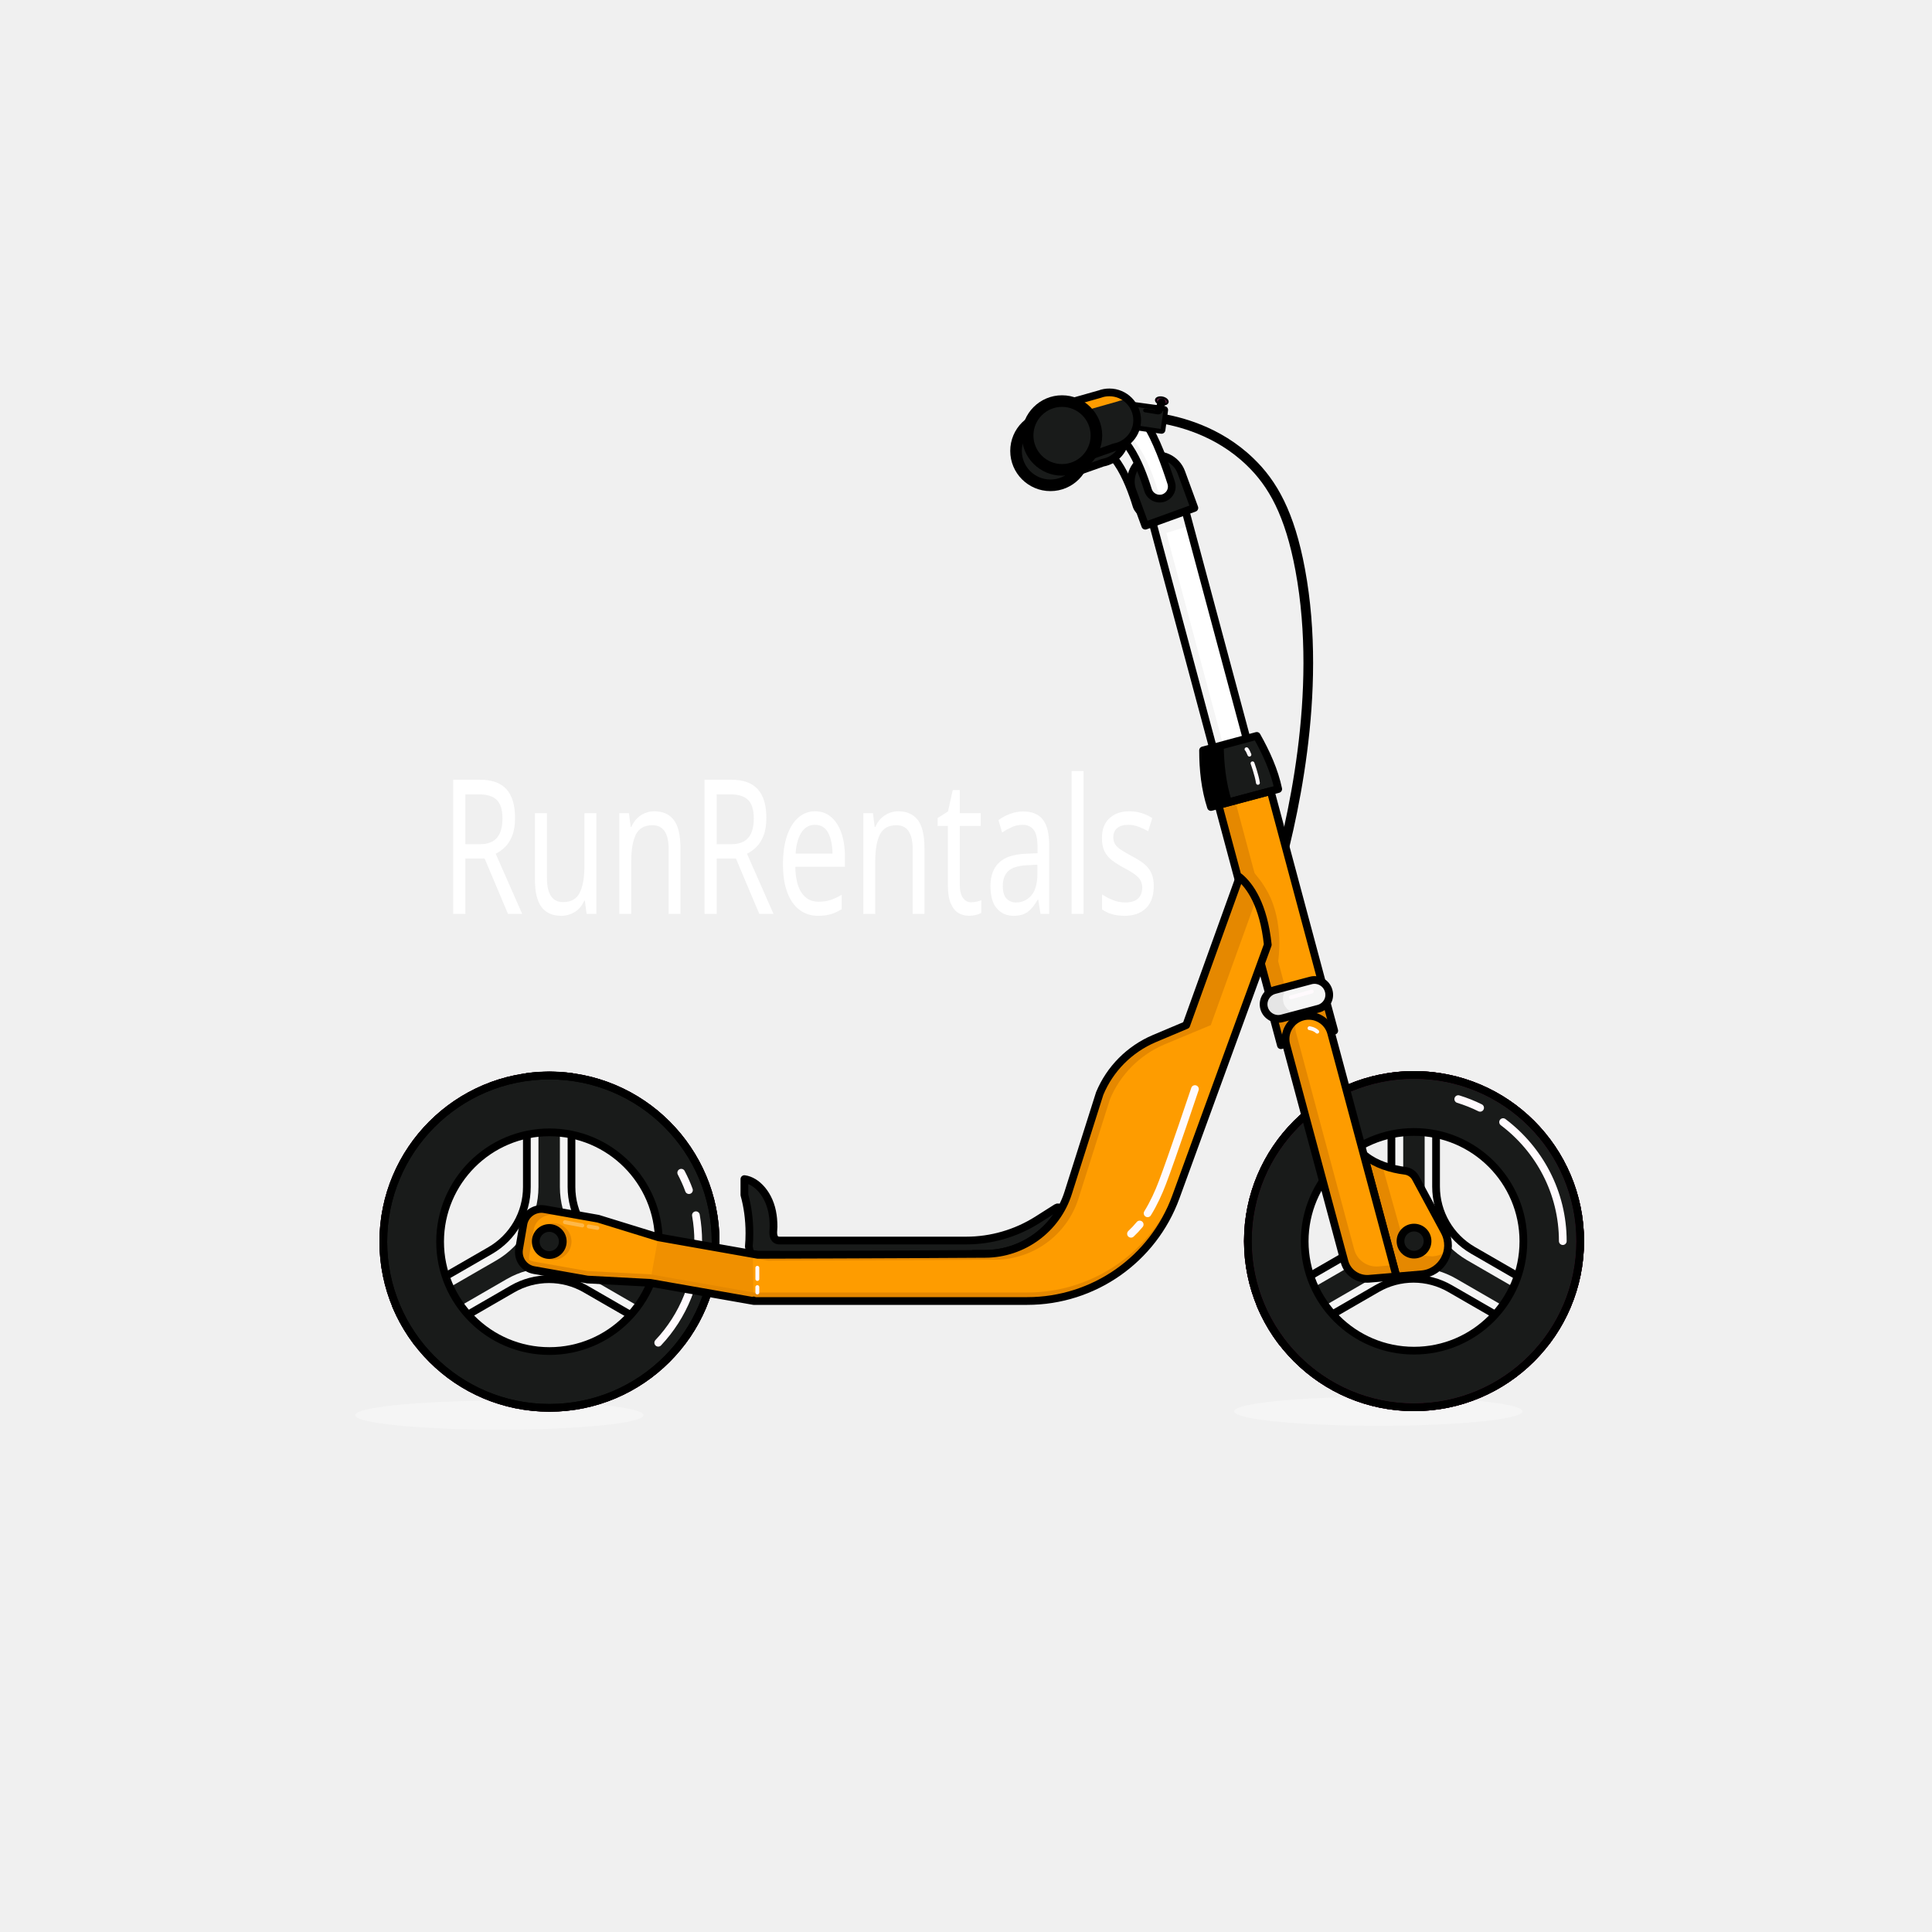
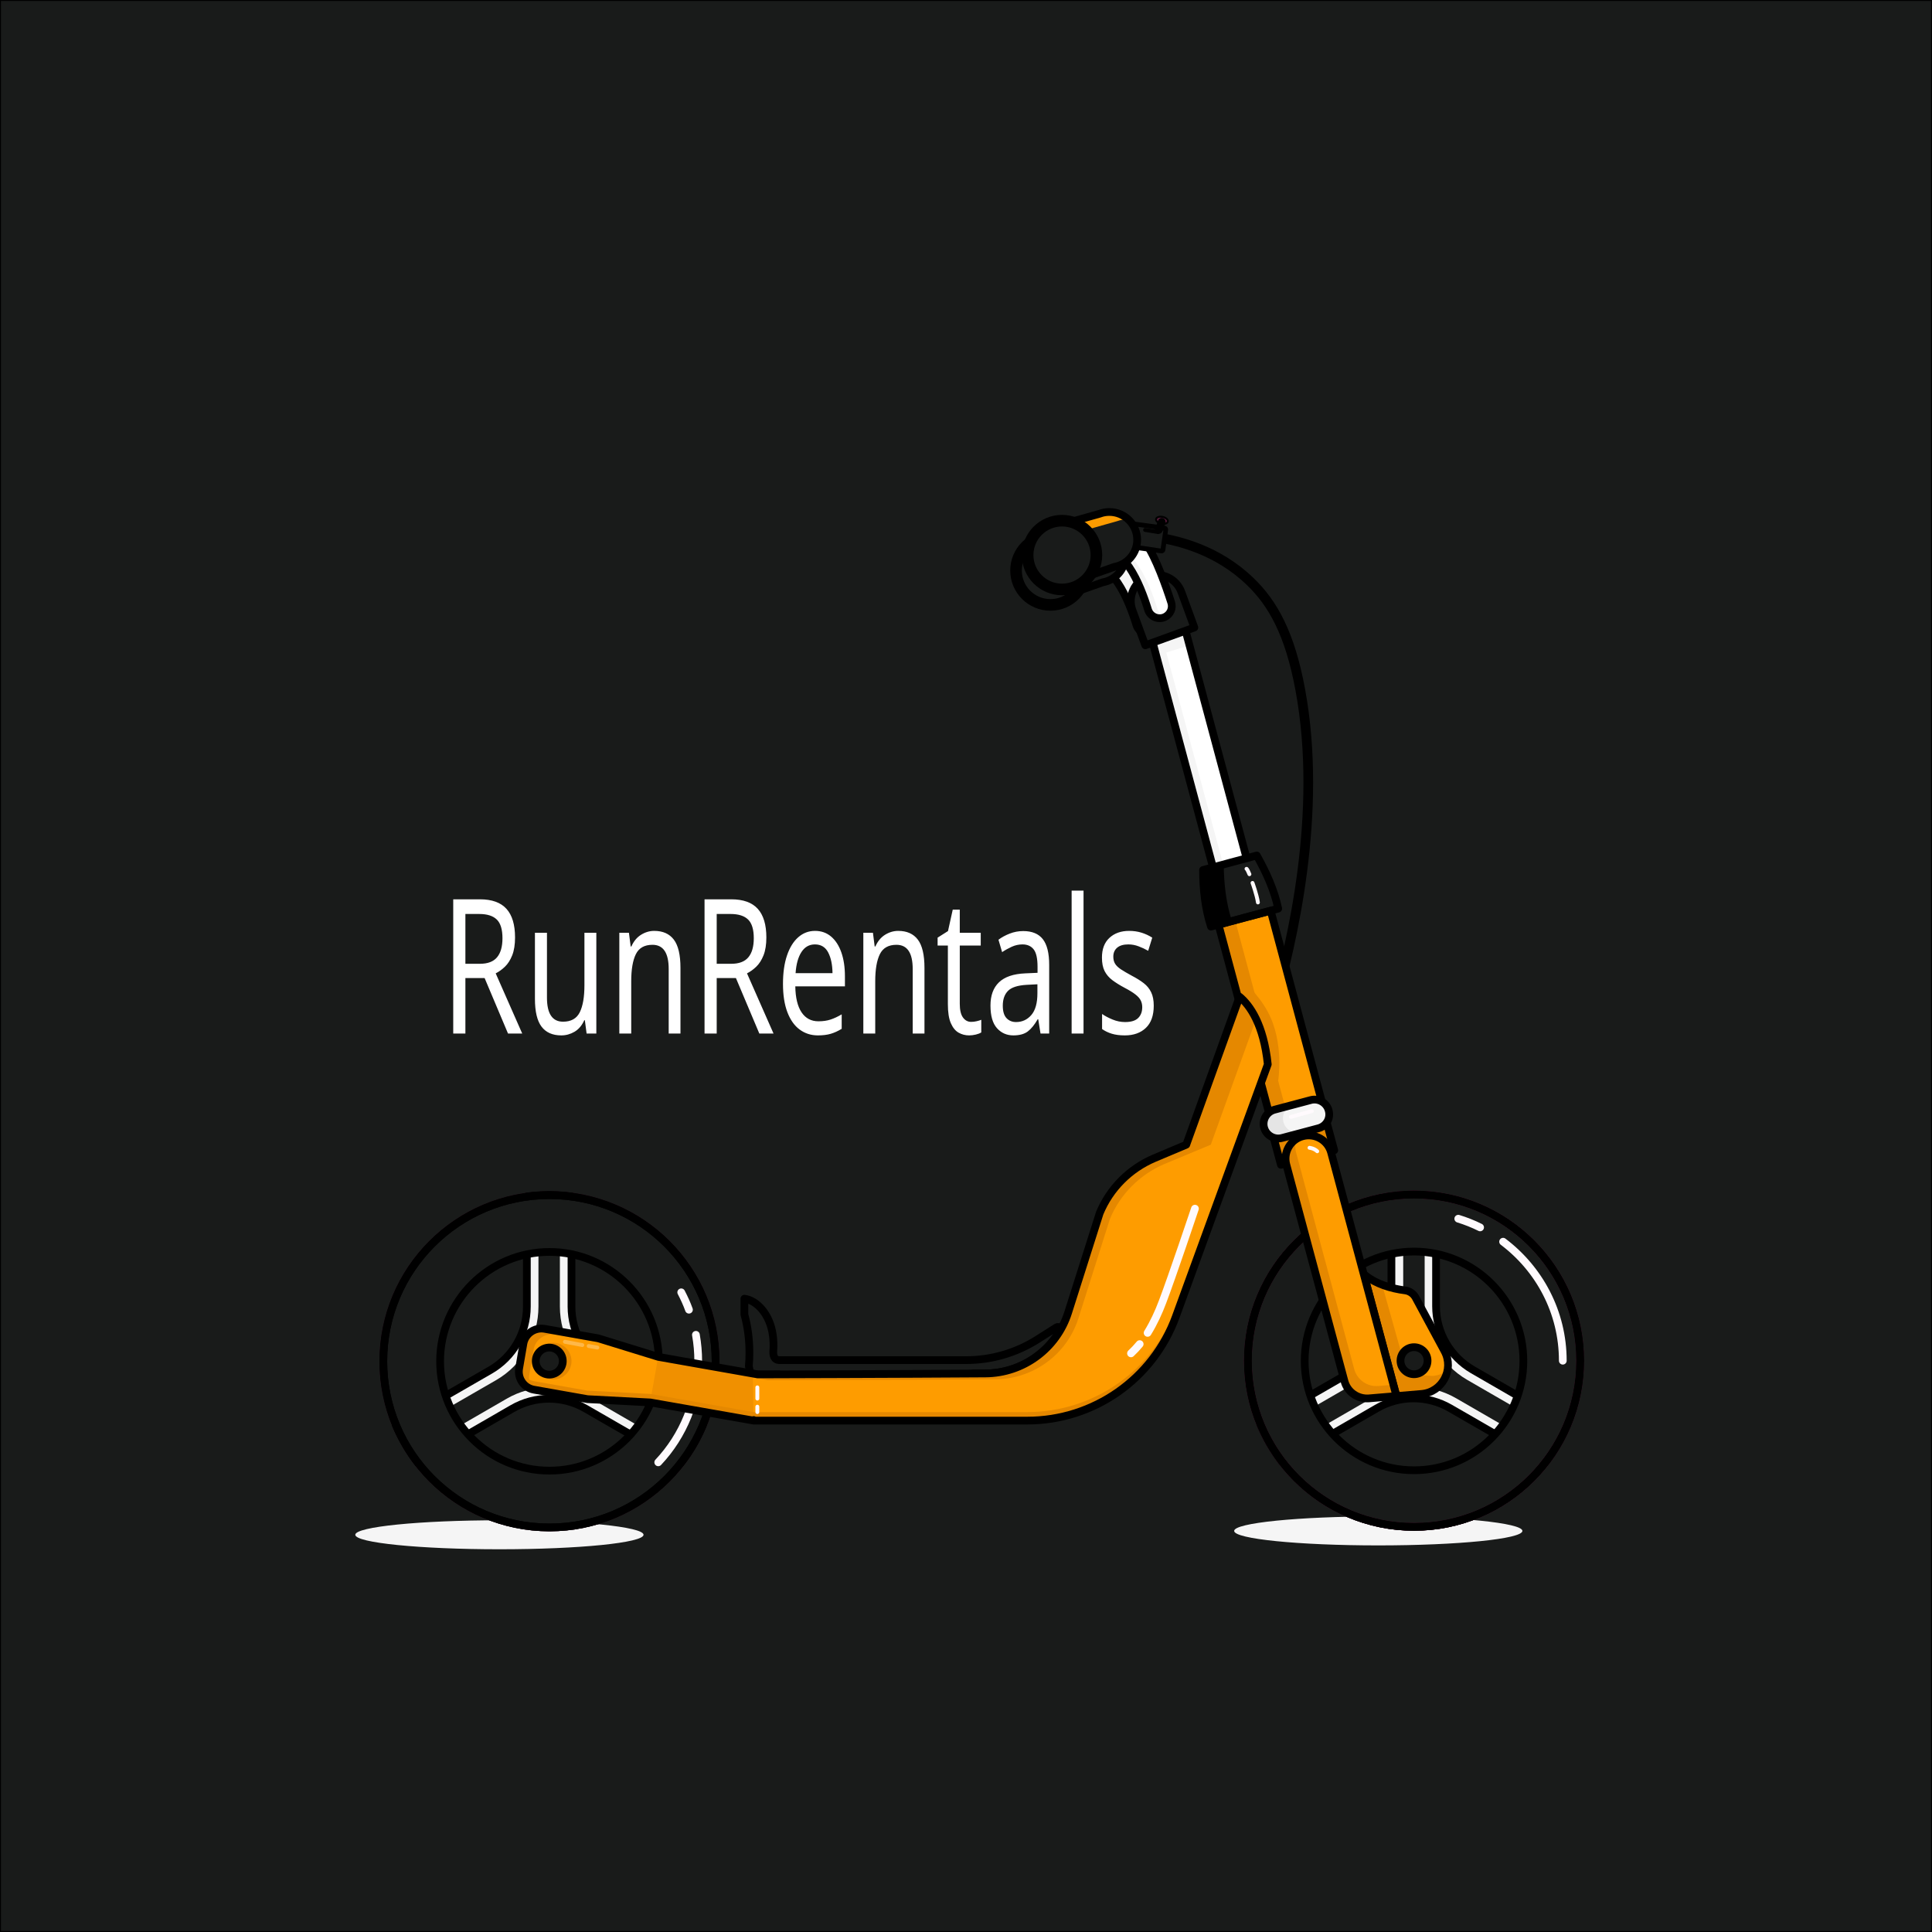
<svg xmlns="http://www.w3.org/2000/svg" version="1.1" id="Layer_1" x="0px" y="0px" viewBox="0 0 1000 1000" style="enable-background:new 0 0 1000 1000;" xml:space="preserve">
  <style type="text/css">
- 	.st0{fill:none;stroke:#000000;stroke-width:5;stroke-linecap:round;stroke-linejoin:round;stroke-miterlimit:10;}
- 	.st1{fill:#FFFFFF;}
- 	.st2{fill:#F5F5F5;}
- 	.st3{fill:none;stroke:#000000;stroke-width:4;stroke-linecap:round;stroke-linejoin:round;stroke-miterlimit:10;}
- 	.st4{fill:#191B1A;}
- 	.st5{fill:#A84582;}
- 	.st6{fill:none;stroke:#000000;stroke-width:6;stroke-linecap:round;stroke-linejoin:round;stroke-miterlimit:10;}
- 	.st7{fill:#CB3272;}
- 	.st8{fill:#E58800;stroke:#000000;stroke-width:4;stroke-linecap:round;stroke-linejoin:round;stroke-miterlimit:10;}
- 	.st9{fill:none;stroke:#5A1A3C;stroke-width:4;stroke-linecap:round;stroke-linejoin:round;stroke-miterlimit:10;}
- 	.st10{fill:none;stroke:#FFFAFD;stroke-width:4;stroke-linecap:round;stroke-linejoin:round;stroke-miterlimit:10;}
- 	.st11{fill:#FE9C00;}
- 	.st12{fill:#E58800;}
- 	.st13{fill:#601D43;}
- 	.st14{fill:#191B1A;stroke:#000000;stroke-width:4;stroke-linecap:round;stroke-linejoin:round;stroke-miterlimit:10;}
- 	.st15{fill:#BFB3C1;}
- 	.st16{fill:#E5E5E5;}
- 	.st17{opacity:0.57;fill:#E58800;enable-background:new    ;}
- 	.st18{fill:none;stroke:#FFFAFD;stroke-width:2;stroke-linecap:round;stroke-linejoin:round;stroke-miterlimit:10;}
- 	.st19{fill:#191B1A;stroke:#191B1A;stroke-miterlimit:10;}
- 	.st20{fill:#FFFFFF;stroke:#000000;stroke-miterlimit:10;}
- 	.st21{fill:#191B1A;stroke:#000000;stroke-miterlimit:10;}
- 	.st22{fill:#5A1A3C;stroke:#000000;stroke-width:1;stroke-miterlimit:10.001;}
+ 	.st0{fill:#191B1A;stroke:#000000;stroke-miterlimit:10;}
+ 	.st1{fill:none;stroke:#000000;stroke-width:5;stroke-linecap:round;stroke-linejoin:round;stroke-miterlimit:10;}
+ 	.st2{fill:#FFFFFF;}
+ 	.st3{fill:#F5F5F5;}
+ 	.st4{fill:none;stroke:#000000;stroke-width:4;stroke-linecap:round;stroke-linejoin:round;stroke-miterlimit:10;}
+ 	.st5{fill:#191B1A;}
+ 	.st6{fill:#A84582;}
+ 	.st7{fill:none;stroke:#000000;stroke-width:6;stroke-linecap:round;stroke-linejoin:round;stroke-miterlimit:10;}
+ 	.st8{fill:#CB3272;}
+ 	.st9{fill:#E58800;stroke:#000000;stroke-width:4;stroke-linecap:round;stroke-linejoin:round;stroke-miterlimit:10;}
+ 	.st10{fill:none;stroke:#5A1A3C;stroke-width:4;stroke-linecap:round;stroke-linejoin:round;stroke-miterlimit:10;}
+ 	.st11{fill:none;stroke:#FFFAFD;stroke-width:4;stroke-linecap:round;stroke-linejoin:round;stroke-miterlimit:10;}
+ 	.st12{fill:#FE9C00;}
+ 	.st13{fill:#E58800;}
+ 	.st14{fill:#601D43;}
+ 	.st15{fill:#191B1A;stroke:#000000;stroke-width:4;stroke-linecap:round;stroke-linejoin:round;stroke-miterlimit:10;}
+ 	.st16{fill:#BFB3C1;}
+ 	.st17{fill:#E5E5E5;}
+ 	.st18{opacity:0.57;fill:#E58800;enable-background:new    ;}
+ 	.st19{fill:none;stroke:#FFFAFD;stroke-width:2;stroke-linecap:round;stroke-linejoin:round;stroke-miterlimit:10;}
+ 	.st20{fill:#191B1A;stroke:#191B1A;stroke-miterlimit:10;}
+ 	.st21{fill:#FFFFFF;stroke:#000000;stroke-miterlimit:10;}
+ 	.st22{fill:#5A1A3C;stroke:#000000;stroke-width:1;stroke-miterlimit:10.002;}
	.st23{fill:#B8FF52;stroke:#000000;stroke-width:2;stroke-linecap:round;stroke-linejoin:round;stroke-miterlimit:10;}
	
		.st24{opacity:0.29;fill:#F5F5F5;stroke:#FFFAFD;stroke-width:2;stroke-linecap:round;stroke-linejoin:round;stroke-miterlimit:10;enable-background:new    ;}
	.st25{font-family:'JosefinSans-BoldItalic';}
	.st26{font-size:97.304px;}
</style>
-   <path class="st0" d="M599.3,216.3c10.8,1.7,30.9,6.5,47.7,22.7c11.7,11.2,20.6,26.8,26,56c11.9,64.2-4.6,132.3-13.5,163.5" />
-   <path class="st1" d="M592.7,256l17.4-4.7l35.8,133.5l-17.4,4.7L592.7,256z" />
-   <path class="st2" d="M601.8,276.4l13.8-4.2l-2-7.6l-16.1,3.7L601.8,276.4z" />
-   <path class="st2" d="M633.7,387.8L598,254.6l-5.3,1.4l35.8,133.5l17.4-4.7l-0.1-0.3L633.7,387.8z" />
-   <path class="st3" d="M592.7,256l17.4-4.7l35.8,133.5l-17.4,4.7L592.7,256z" />
-   <path class="st2" d="M560.3,221.1c-0.6,2.9,1,5.9,3.8,7c4.1,1.7,9.9,5.1,14.4,11.6c4.5,6.6,7.8,15.7,9.7,21.9  c1.1,3.7,5.3,5.5,8.7,3.9c2.9-1.4,4.3-4.6,3.3-7.6c-2.6-8.1-8-23.5-13.2-30.7c-4.2-5.8-12.2-9.7-18-12c-3.7-1.4-7.8,0.8-8.5,4.7  L560.3,221.1L560.3,221.1z" />
-   <path class="st3" d="M560.3,221.1c-0.6,2.9,1,5.9,3.8,7c4.1,1.7,9.9,5.1,14.4,11.6c4.5,6.6,7.8,15.7,9.7,21.9  c1.1,3.7,5.3,5.5,8.7,3.9l0,0c2.9-1.4,4.3-4.6,3.3-7.6c-2.6-8.1-8-23.5-13.2-30.7c-4.2-5.8-12.2-9.7-18-12c-3.7-1.4-7.8,0.8-8.5,4.7  L560.3,221.1L560.3,221.1z" />
-   <path class="st4" d="M582.6,225.5c0-7.9-6.4-14.4-14.4-14.4c-1.8,0-3.4,0.3-5,0.9l-19.1,5.4l8,28.7l18.7-6.6  C577.5,238.3,582.6,232.5,582.6,225.5L582.6,225.5z" />
-   <path class="st5" d="M553.3,221.2l19.1-5.4c1.6-0.6,3.3-0.9,5-0.9c0.2,0,0.3,0,0.5,0c-2.6-2.3-5.9-3.7-9.6-3.7c-1.8,0-3.4,0.3-5,0.9  l-19.1,5.4l8,28.7l7.4-2.6L553.3,221.2L553.3,221.2z" />
-   <path class="st3" d="M582.6,225.5c0-7.9-6.4-14.4-14.4-14.4c-1.8,0-3.4,0.3-5,0.9l-19.1,5.4l8,28.7l18.7-6.6  C577.5,238.3,582.6,232.5,582.6,225.5L582.6,225.5z" />
-   <circle class="st4" cx="543.7" cy="233.4" r="17.8" />
-   <circle class="st6" cx="543.7" cy="233.4" r="17.8" />
-   <ellipse class="st2" cx="258.5" cy="732.5" rx="74.6" ry="7.5" />
-   <ellipse class="st2" cx="713.4" cy="730.5" rx="74.6" ry="7.5" />
-   <path class="st7" d="M657.3,519.8l27.6-7.4l5.7,21.1L663,541L657.3,519.8z" />
-   <path class="st8" d="M657.3,519.8l27.6-7.4l5.7,21.1L663,541L657.3,519.8z" />
-   <path class="st2" d="M799.7,695.3c4.8-6.1,8.7-12.8,11.6-19.9l-49-28.3c-11.7-6.8-19-19.3-19-32.9v-57c-3.8-0.5-7.6-0.8-11.4-0.8  c-4,0-7.8,0.3-11.7,0.8v57c0,13.6-7.2,26.1-19,32.9l-48.9,28.2c3,7.1,6.9,13.8,11.6,19.9l48.8-28.2c11.7-6.8,26.2-6.8,37.9,0  L799.7,695.3L799.7,695.3z" />
-   <path class="st4" d="M753.8,661.9c-6.7-3.9-14.3-5.9-22-5.9s-15.3,2-22,5.9l-44.1,25.5c-2.1-3.1-3.9-6.3-5.6-9.6l44.2-25.5  c13.6-7.8,22-22.4,22-38.1v-51.6c1.9-0.1,3.8-0.2,5.7-0.2c1.8,0,3.6,0.1,5.4,0.2v51.6c0,15.7,8.4,30.2,22,38.1l44.3,25.6  c-1.6,3.3-3.5,6.5-5.6,9.6L753.8,661.9L753.8,661.9z" />
-   <path class="st3" d="M799.7,695.3c4.8-6.1,8.7-12.8,11.6-19.9l-49-28.3c-11.7-6.8-19-19.3-19-32.9v-57c-3.8-0.5-7.6-0.8-11.4-0.8  c-4,0-7.8,0.3-11.7,0.8v57c0,13.6-7.2,26.1-19,32.9l-48.9,28.2c3,7.1,6.9,13.8,11.6,19.9l48.8-28.2c11.7-6.8,26.2-6.8,37.9,0  L799.7,695.3L799.7,695.3z" />
-   <path class="st4" d="M731.9,556.4c-47.5,0-86,38.5-86,86s38.5,86,86,86s86-38.5,86-86S779.4,556.4,731.9,556.4z M731.9,699.1  c-31.3,0-56.6-25.4-56.6-56.6s25.4-56.6,56.6-56.6s56.6,25.4,56.6,56.6S763.2,699.1,731.9,699.1z" />
-   <circle class="st9" cx="731.9" cy="642.4" r="86" />
-   <circle class="st9" cx="731.9" cy="642.4" r="86" />
-   <path class="st3" d="M731.9,556.4c-47.5,0-86,38.5-86,86s38.5,86,86,86s86-38.5,86-86S779.4,556.4,731.9,556.4z M731.9,699.1  c-31.3,0-56.6-25.4-56.6-56.6s25.4-56.6,56.6-56.6s56.6,25.4,56.6,56.6S763.2,699.1,731.9,699.1z" />
-   <circle class="st3" cx="731.9" cy="642.4" r="86" />
-   <path class="st10" d="M778,580.8c18.7,14.1,30.9,36.4,30.9,61.6 M754.8,568.9c3.9,1.2,7.7,2.7,11.3,4.5" />
-   <circle class="st9" cx="731.9" cy="642.4" r="11" />
-   <path class="st11" d="M747.7,637.5l-15-27.8c-1.1-2-3.1-3.4-5.4-3.7c-7.3-0.9-15.2-3.4-20.5-7.7l-0.7,0.2l16.7,62.2l13-1.1  C746.5,658.7,752.8,647,747.7,637.5L747.7,637.5z" />
-   <path class="st12" d="M741.4,650.3l-13-0.9l-13-46.3c-3.2-1.2-6.2-2.8-8.6-4.8l-0.7,0.2l16.7,62.2l13-1.1c7.2-0.6,12.3-6,13.5-12.3  C747.1,649,744.4,650.1,741.4,650.3L741.4,650.3z" />
-   <path class="st3" d="M747.7,637.5l-15-27.8c-1.1-2-3.1-3.4-5.4-3.7c-7.3-0.9-15.2-3.4-20.5-7.7l-0.7,0.2l16.7,62.2l13-1.1  C746.5,658.7,752.8,647,747.7,637.5L747.7,637.5z" />
-   <circle class="st13" cx="731.9" cy="642.4" r="7" />
-   <circle class="st14" cx="731.9" cy="642.4" r="7" />
-   <circle class="st9" cx="284.4" cy="642.7" r="86" />
-   <path class="st2" d="M352.2,695.5c4.8-6.1,8.7-12.8,11.6-19.9l-49-28.3c-11.7-6.8-19-19.3-19-32.9v-57c-3.8-0.5-7.6-0.8-11.4-0.8  c-4,0-7.8,0.3-11.7,0.8v57c0,13.6-7.2,26.1-19,32.9l-48.9,28.2c3,7.1,6.9,13.8,11.6,19.9l48.8-28.2c11.7-6.8,26.2-6.8,37.9,0  L352.2,695.5L352.2,695.5z" />
-   <path class="st4" d="M306.2,662.1c-6.7-3.9-14.3-5.9-22-5.9s-15.3,2-22,5.9l-44.1,25.5c-2.1-3.1-3.9-6.3-5.6-9.6l44.2-25.5  c13.6-7.8,22-22.4,22-38.1v-51.6c1.9-0.1,3.8-0.2,5.7-0.2c1.8,0,3.6,0.1,5.4,0.2v51.6c0,15.7,8.4,30.2,22,38.1l44.3,25.6  c-1.6,3.3-3.5,6.5-5.6,9.6L306.2,662.1L306.2,662.1z" />
-   <path class="st3" d="M352.2,695.5c4.8-6.1,8.7-12.8,11.6-19.9l-49-28.3c-11.7-6.8-19-19.3-19-32.9v-57c-3.8-0.5-7.6-0.8-11.4-0.8  c-4,0-7.8,0.3-11.7,0.8v57c0,13.6-7.2,26.1-19,32.9l-48.9,28.2c3,7.1,6.9,13.8,11.6,19.9l48.8-28.2c11.7-6.8,26.2-6.8,37.9,0  L352.2,695.5L352.2,695.5z" />
-   <path class="st4" d="M284.4,556.7c-47.5,0-86,38.5-86,86s38.5,86,86,86s86-38.5,86-86S331.9,556.7,284.4,556.7z M284.4,699.3  c-31.3,0-56.6-25.4-56.6-56.6s25.4-56.6,56.6-56.6s56.6,25.4,56.6,56.6S315.6,699.3,284.4,699.3z" />
-   <path class="st3" d="M284.4,556.7c-47.5,0-86,38.5-86,86s38.5,86,86,86s86-38.5,86-86S331.9,556.7,284.4,556.7z M284.4,699.3  c-31.3,0-56.6-25.4-56.6-56.6s25.4-56.6,56.6-56.6s56.6,25.4,56.6,56.6S315.6,699.3,284.4,699.3z" />
-   <circle class="st3" cx="284.4" cy="642.7" r="86" />
-   <path class="st10" d="M360.2,629c0.8,4.5,1.2,9.1,1.2,13.6c0,20.2-7.8,38.7-20.7,52.4 M352.6,607c1.5,2.9,2.9,5.9,4,9" />
-   <circle class="st15" cx="284.3" cy="642.6" r="7" />
-   <path class="st9" d="M614,530.5L581,619" />
-   <path class="st13" d="M546.9,625.1l-10.1,6.4c-11,6.9-23.7,10.6-36.7,10.6h-96.6c-2.9,0-3.5-2.5-3.2-5.5c0.2-1.6,0-5.8-0.3-7.5  c-1.5-10.9-8.4-18-14.7-18.8v8.2c1.6,5.7,2.6,12.5,2.6,19.8c0,2.4-0.1,4.7-0.3,6.9l0.7,3.6l0,0l3.9,0.7h11v10h100.5V649h6.3  c17.1-0.1,32.5-9.8,40.1-24.7C549,624.2,547.9,624.5,546.9,625.1L546.9,625.1z" />
-   <path class="st14" d="M546.9,625.1l-10.1,6.4c-11,6.9-23.7,10.6-36.7,10.6h-96.6c-2.9,0-3.5-2.5-3.2-5.5c0.2-1.6,0-5.8-0.3-7.5  c-1.5-10.9-8.4-18-14.7-18.8v8.2c1.6,5.7,2.6,12.5,2.6,19.8c0,2.4-0.1,4.7-0.3,6.9l0.7,3.6l0,0l3.9,0.7h11v10h100.5V649h6.3  c16.1-0.1,30.7-8.7,38.7-22.2C549.3,625.7,548,624.4,546.9,625.1L546.9,625.1L546.9,625.1z" />
-   <path class="st11" d="M630.7,416.7l27-7.2l29,108.2l-27,7.2L630.7,416.7z" />
-   <path class="st12" d="M667.7,520.4l-28.4-106l-8.6,2.3l29,108.2l27-7.2l-0.6-2.2L667.7,520.4z" />
-   <path class="st12" d="M643.5,446.2c0,0,7.4,5.8,12.7,15.6c8.6,15.9,5.4,35.5,5.4,35.5l-2.8,2.6L643.5,446.2z" />
-   <path class="st13" d="M661.6,408.4l-34.8,9.3c-3-9.3-4.1-19.2-4.1-29.3l27.8-7.5C655.5,389.8,659.6,398.9,661.6,408.4z" />
-   <path class="st4" d="M661.6,408.4l-34.8,9.3c-3-9.3-4.1-19.2-4.1-29.3l27.8-7.5C655.5,389.8,659.6,398.9,661.6,408.4z" />
-   <path d="M637.5,414.4c-2.9-9.1-4-18.9-4.1-28.8l-10.6,2.9c0.1,10,1.2,20,4.1,29.3l34.8-9.3c0-0.2-0.1-0.3-0.1-0.5L637.5,414.4  L637.5,414.4z" />
-   <path class="st3" d="M630.7,416.7l27-7.2l29,108.2l-27,7.2L630.7,416.7z" />
-   <path class="st2" d="M682.4,522.1l-18.8,5c-4,1.1-8.2-1.3-9.3-5.3l0,0c-1.1-4,1.3-8.2,5.3-9.3l0,0l18.8-5c4.1-1,8.2,1.4,9.2,5.5  C688.7,517,686.4,521,682.4,522.1z" />
-   <path class="st16" d="M673.6,524.2c-4,1.1-8.2-1.3-9.3-5.3l0,0c-0.9-3.3,0.6-6.7,3.4-8.4l-8,2.1c-4,1.1-6.4,5.3-5.2,9.3  c1.1,3.9,5.2,6.3,9.1,5.3l18.8-5c0.7-0.2,1.4-0.5,2-0.9L673.6,524.2L673.6,524.2z" />
-   <path class="st3" d="M682.4,522.1l-18.8,5c-4,1.1-8.2-1.3-9.3-5.3l0,0l0,0c-1.1-4,1.3-8.2,5.3-9.3l0,0l18.8-5c4-1.1,8.2,1.3,9.3,5.3  l0,0l0,0C688.9,516.9,686.5,521,682.4,522.1z M661.6,408.4l-34.8,9.3c-3-9.3-4.1-19.2-4.1-29.3l27.8-7.5  C655.5,389.8,659.6,398.9,661.6,408.4z" />
-   <path class="st11" d="M656.2,489l-47.6,130.6c-11.8,32.3-42.5,53.8-76.9,53.8H390.1v-0.3v0.3l-53.5-9.4l-32.5-1.7l-27.7-4.9  c-5.2-0.9-8.6-5.8-7.7-11l2.2-12.8c0.9-5.2,5.9-8.6,11-7.7l27.7,4.9l31.1,9.6l51.5,9.1c0,0,73.4-0.2,117.8-0.5  c19.6-0.1,37-12.9,42.9-31.6l16.3-51.4c5.3-12.8,15.5-23,28.2-28.4l16.6-7l27.6-76.6C646.9,458.4,654,468.2,656.2,489L656.2,489z" />
-   <path class="st11" d="M309.5,630.8l-27.7-4.9c-5.2-0.9-10.1,2.5-11,7.7l-2.2,12.8c-0.9,5.2,2.5,10.1,7.7,11l27.7,4.9l32.5,1.7  l53.5,9.4l-0.4-22.4l-5.4-3l-43.6-7.7L309.5,630.8L309.5,630.8z" />
-   <path class="st12" d="M608.6,615.2c-11.8,32.3-42.5,53.8-76.9,53.8H390.1v-0.3v0.3l-53.5-9.4l-32.5-1.7l-27.7-4.9  c-3.8-0.7-6.8-3.5-7.6-7.2l-0.1,0.6c-0.9,5.2,2.5,10.1,7.7,11l27.7,4.9l32.5,1.7l53.5,9.4v-0.3v0.3h141.6  c34.4,0,65.1-21.5,76.9-53.8L656.2,489c-0.1-1.1-0.3-2.2-0.4-3.3L608.6,615.2z" />
-   <path class="st12" d="M274,649.4l2.2-12.8c0.9-5.2,5.9-8.6,11-7.7l27.7,4.9l31.1,9.6l51.5,9.1c0,0,73.4-0.2,117.8-0.5  c19.6-0.1,37-12.9,42.9-31.6l16.3-51.4c5.3-12.8,15.5-23,28.2-28.4l24-10l23.9-66.3c-1.7-2.3-7.5-9.9-9.1-11.2L614,529.5l-16.6,7  c-12.7,5.4-22.9,15.6-28.2,28.4l-16.3,51.4c-5.9,18.7-23.3,31.5-42.9,31.6c-44.4,0.3-117.8,0.5-117.8,0.5l-51.5-9.1l-31.1-9.6  l-27.7-4.9c-5.2-0.9-10.1,2.5-11,7.7l-2.2,12.8c-0.8,4.8,2.1,9.5,6.8,10.8C274,654.2,273.5,651.8,274,649.4z" />
-   <path class="st17" d="M389.7,651l-5.4-3l-43.6-7.7l-4.2,23.6l53.5,9.4L389.7,651z" />
-   <path class="st3" d="M656.2,489l-47.6,130.6c-11.8,32.3-42.5,53.8-76.9,53.8H390.1v-0.3v0.3l-53.5-9.4l-32.5-1.7l-27.7-4.9  c-5.2-0.9-8.6-5.8-7.7-11l2.2-12.8c0.9-5.2,5.9-8.6,11-7.7l27.7,4.9l31.1,9.6l51.5,9.1c0,0,73.4-0.2,117.8-0.5  c19.6-0.1,37-12.9,42.9-31.6l16.3-51.4c5.3-12.8,15.5-23,28.2-28.4l16.6-7l27.6-76.6C646.9,458.4,654,468.2,656.2,489L656.2,489z" />
-   <path class="st11" d="M722.8,660.7l-33.8-126c-1.7-6.4-8.3-10.2-14.7-8.5s-10.2,8.3-8.5,14.7L695.9,653c1.5,5.6,6.8,9.3,12.6,8.9  L722.8,660.7z" />
-   <path class="st12" d="M713.5,655.5c-5.8,0.5-11.1-3.2-12.6-8.9l-30.1-112.2c-0.6-2.3-0.5-4.6,0.2-6.8c-4.4,2.7-6.6,8.1-5.2,13.3  L695.9,653c1.5,5.6,6.8,9.3,12.6,8.9l14.3-1.2l-1.6-5.9L713.5,655.5z" />
-   <path class="st3" d="M722.8,660.7l-33.8-126c-1.7-6.4-8.3-10.2-14.7-8.5l0,0c-6.4,1.7-10.2,8.3-8.5,14.7L695.9,653  c1.5,5.6,6.8,9.3,12.6,8.9L722.8,660.7z" />
-   <circle class="st12" cx="286.3" cy="642.6" r="9.5" />
-   <circle class="st13" cx="284.3" cy="642.6" r="7" />
-   <circle class="st14" cx="284.3" cy="642.6" r="7" />
-   <path class="st10" d="M589.9,633.8c-1.4,1.7-2.9,3.3-4.5,4.8 M618.5,563.7c0,0-11.8,35.2-16.8,48.3c-2,5.3-4.5,10.8-7.7,16" />
-   <path class="st18" d="M645.2,387.8c0,0,0.3-0.1,1.5,2.8 M648.3,395.1c0,0,2.2,6,2.8,10.1 M668.2,516.2l10.8-3 M677.8,532.2  c0,0,2.3,0.2,4,1.8 M392,656.2v5.8 M392,666.2v2.8" />
-   <path class="st4" d="M618.2,262.9l-25.4,9.2l-6.7-18.3c-2.5-7,1.1-14.8,8.1-17.3c7-2.6,14.8,1.1,17.3,8.1L618.2,262.9z" />
-   <circle class="st19" cx="601.2" cy="254.6" r="10.1" />
-   <path class="st3" d="M618.2,262.9l-25.4,9.2l-6.7-18.3c-2.5-7,1.1-14.8,8.1-17.3l0,0c7-2.6,14.8,1.1,17.3,8.1L618.2,262.9z" />
-   <path class="st20" d="M566.3,213.1c-0.6,2.9,1,5.9,3.8,7c4.1,1.7,9.9,5.1,14.4,11.6c4.5,6.6,7.8,15.7,9.7,21.9  c1.1,3.7,5.3,5.5,8.7,3.9c2.9-1.4,4.3-4.6,3.3-7.6c-2.6-8.1-8-23.5-13.2-30.7c-4.2-5.8-12.2-9.7-18-12c-3.7-1.4-7.8,0.8-8.5,4.7  L566.3,213.1L566.3,213.1z" />
-   <path class="st2" d="M599,253c-1.9-6.2-5.2-15.3-9.7-21.9c-4.5-6.5-10.3-9.9-14.4-11.6c-2.8-1.1-4.3-4.1-3.8-7l0.2-1.2  c0.3-1.8,1.4-3.3,3-4.3c-3.5-0.9-7.1,1.3-7.8,4.9l-0.2,1.2c-0.6,2.9,1,5.9,3.8,7c4.1,1.7,9.9,5.1,14.4,11.6  c4.5,6.6,7.8,15.7,9.7,21.9c1.1,3.7,5.3,5.5,8.7,3.9c0.2-0.1,0.3-0.2,0.5-0.3C601.3,256.7,599.6,255.1,599,253L599,253z" />
-   <path class="st3" d="M566.3,213.1c-0.6,2.9,1,5.9,3.8,7c4.1,1.7,9.9,5.1,14.4,11.6c4.5,6.6,7.8,15.7,9.7,21.9  c1.1,3.7,5.3,5.5,8.7,3.9l0,0c2.9-1.4,4.3-4.6,3.3-7.6c-2.6-8.1-8-23.5-13.2-30.7c-4.2-5.8-12.2-9.7-18-12c-3.7-1.4-7.8,0.8-8.5,4.7  L566.3,213.1L566.3,213.1z" />
-   <path class="st3" d="M602.6,212.2l-1.4,10.3l-15.5-2.1l1.4-10.3L602.6,212.2z" />
-   <path class="st21" d="M602.7,212.3l-1.5,10.3l-15.5-2.3l1.5-10.3L602.7,212.3z" />
-   <path class="st4" d="M588.6,217.5c0-7.9-6.4-14.4-14.4-14.4c-1.8,0-3.4,0.3-5,0.9l-19.1,5.4l8,28.7l18.7-6.6  C583.5,230.3,588.6,224.5,588.6,217.5L588.6,217.5z" />
-   <path class="st11" d="M559.3,213.2l19.1-5.4c1.6-0.6,3.3-0.9,5-0.9c0.2,0,0.3,0,0.5,0c-2.6-2.3-5.9-3.7-9.6-3.7  c-1.8,0-3.4,0.3-5,0.9l-19.1,5.4l8,28.7l7.4-2.6L559.3,213.2L559.3,213.2z" />
-   <path class="st3" d="M588.6,217.5c0-7.9-6.4-14.4-14.4-14.4c-1.8,0-3.4,0.3-5,0.9l-19.1,5.4l8,28.7l18.7-6.6  C583.5,230.3,588.6,224.5,588.6,217.5L588.6,217.5z" />
-   <circle class="st4" cx="549.7" cy="225.4" r="17.8" />
-   <circle class="st6" cx="549.7" cy="225.4" r="17.8" />
-   <ellipse transform="matrix(0.2092 -0.9779 0.9779 0.2092 272.6333 752.215)" class="st22" cx="601.4" cy="207.5" rx="1.8" ry="3.1" />
-   <path class="st3" d="M599.8,212.4l1.5-4.2" />
-   <path class="st23" d="M592.7,212.4l6.7,1.1" />
-   <path class="st24" d="M292.4,632.6l9,1.7 M304.7,634.8l4.5,0.8" />
-   <text transform="matrix(0.7195 0 0 1 227.8003 473.0498)" class="st1 st25 st26">RunRentals</text>
+   <g id="Layer_2_00000152230390826049131170000008669225380762406808_">
+     <rect class="st0" width="1000" height="1000" />
+   </g>
+   <g id="Layer_1_00000013886247665116257380000014858954481241034922_">
+     <path class="st1" d="M599.3,278.2c10.8,1.7,30.9,6.5,47.7,22.7c11.7,11.2,20.6,26.8,26,56c11.9,64.2-4.6,132.3-13.5,163.5" />
+     <path class="st2" d="M592.7,317.9l17.4-4.7l35.8,133.5l-17.4,4.7L592.7,317.9z" />
+     <path class="st3" d="M601.8,338.3l13.8-4.2l-2-7.6l-16.1,3.7L601.8,338.3z" />
+     <path class="st3" d="M633.7,449.7L598,316.5l-5.3,1.4l35.8,133.5l17.4-4.7l-0.1-0.3L633.7,449.7z" />
+     <path class="st4" d="M592.7,317.9l17.4-4.7l35.8,133.5l-17.4,4.7L592.7,317.9z" />
+     <path class="st3" d="M560.3,283c-0.6,2.9,1,5.9,3.8,7c4.1,1.7,9.9,5.1,14.4,11.6c4.5,6.6,7.8,15.7,9.7,21.9   c1.1,3.7,5.3,5.5,8.7,3.9c2.9-1.4,4.3-4.6,3.3-7.6c-2.6-8.1-8-23.5-13.2-30.7c-4.2-5.8-12.2-9.7-18-12c-3.7-1.4-7.8,0.8-8.5,4.7   L560.3,283L560.3,283z" />
+     <path class="st4" d="M560.3,283c-0.6,2.9,1,5.9,3.8,7c4.1,1.7,9.9,5.1,14.4,11.6c4.5,6.6,7.8,15.7,9.7,21.9   c1.1,3.7,5.3,5.5,8.7,3.9l0,0c2.9-1.4,4.3-4.6,3.3-7.6c-2.6-8.1-8-23.5-13.2-30.7c-4.2-5.8-12.2-9.7-18-12   c-3.7-1.4-7.8,0.8-8.5,4.7L560.3,283L560.3,283z" />
+     <path class="st5" d="M582.6,287.4c0-7.9-6.4-14.4-14.4-14.4c-1.8,0-3.4,0.3-5,0.9l-19.1,5.4l8,28.7l18.7-6.6   C577.5,300.2,582.6,294.4,582.6,287.4L582.6,287.4z" />
+     <path class="st6" d="M553.3,283.1l19.1-5.4c1.6-0.6,3.3-0.9,5-0.9c0.2,0,0.3,0,0.5,0c-2.6-2.3-5.9-3.7-9.6-3.7   c-1.8,0-3.4,0.3-5,0.9l-19.1,5.4l8,28.7l7.4-2.6L553.3,283.1L553.3,283.1z" />
+     <path class="st4" d="M582.6,287.4c0-7.9-6.4-14.4-14.4-14.4c-1.8,0-3.4,0.3-5,0.9l-19.1,5.4l8,28.7l18.7-6.6   C577.5,300.2,582.6,294.4,582.6,287.4L582.6,287.4z" />
+     <circle class="st5" cx="543.7" cy="295.3" r="17.8" />
+     <circle class="st7" cx="543.7" cy="295.3" r="17.8" />
+     <ellipse class="st3" cx="258.5" cy="794.4" rx="74.6" ry="7.5" />
+     <ellipse class="st3" cx="713.4" cy="792.4" rx="74.6" ry="7.5" />
+     <path class="st8" d="M657.3,581.7l27.6-7.4l5.7,21.1l-27.6,7.5L657.3,581.7z" />
+     <path class="st9" d="M657.3,581.7l27.6-7.4l5.7,21.1l-27.6,7.5L657.3,581.7z" />
+     <path class="st3" d="M799.7,757.2c4.8-6.1,8.7-12.8,11.6-19.9l-49-28.3c-11.7-6.8-19-19.3-19-32.9v-57c-3.8-0.5-7.6-0.8-11.4-0.8   c-4,0-7.8,0.3-11.7,0.8v57c0,13.6-7.2,26.1-19,32.9l-48.9,28.2c3,7.1,6.9,13.8,11.6,19.9l48.8-28.2c11.7-6.8,26.2-6.8,37.9,0   L799.7,757.2L799.7,757.2z" />
+     <path class="st5" d="M753.8,723.8c-6.7-3.9-14.3-5.9-22-5.9s-15.3,2-22,5.9l-44.1,25.5c-2.1-3.1-3.9-6.3-5.6-9.6l44.2-25.5   c13.6-7.8,22-22.4,22-38.1v-51.6c1.9-0.1,3.8-0.2,5.7-0.2c1.8,0,3.6,0.1,5.4,0.2v51.6c0,15.7,8.4,30.2,22,38.1l44.3,25.6   c-1.6,3.3-3.5,6.5-5.6,9.6L753.8,723.8L753.8,723.8z" />
+     <path class="st4" d="M799.7,757.2c4.8-6.1,8.7-12.8,11.6-19.9l-49-28.3c-11.7-6.8-19-19.3-19-32.9v-57c-3.8-0.5-7.6-0.8-11.4-0.8   c-4,0-7.8,0.3-11.7,0.8v57c0,13.6-7.2,26.1-19,32.9l-48.9,28.2c3,7.1,6.9,13.8,11.6,19.9l48.8-28.2c11.7-6.8,26.2-6.8,37.9,0   L799.7,757.2L799.7,757.2z" />
+     <path class="st5" d="M731.9,618.3c-47.5,0-86,38.5-86,86s38.5,86,86,86s86-38.5,86-86S779.4,618.3,731.9,618.3z M731.9,761   c-31.3,0-56.6-25.4-56.6-56.6s25.4-56.6,56.6-56.6s56.6,25.4,56.6,56.6S763.2,761,731.9,761z" />
+     <circle class="st10" cx="731.9" cy="704.3" r="86" />
+     <circle class="st10" cx="731.9" cy="704.3" r="86" />
+     <path class="st4" d="M731.9,618.3c-47.5,0-86,38.5-86,86s38.5,86,86,86s86-38.5,86-86S779.4,618.3,731.9,618.3z M731.9,761   c-31.3,0-56.6-25.4-56.6-56.6s25.4-56.6,56.6-56.6s56.6,25.4,56.6,56.6S763.2,761,731.9,761z" />
+     <circle class="st4" cx="731.9" cy="704.3" r="86" />
+     <path class="st11" d="M778,642.7c18.7,14.1,30.9,36.4,30.9,61.6 M754.8,630.8c3.9,1.2,7.7,2.7,11.3,4.5" />
+     <circle class="st10" cx="731.9" cy="704.3" r="11" />
+     <path class="st12" d="M747.7,699.4l-15-27.8c-1.1-2-3.1-3.4-5.4-3.7c-7.3-0.9-15.2-3.4-20.5-7.7l-0.7,0.2l16.7,62.2l13-1.1   C746.5,720.6,752.8,708.9,747.7,699.4L747.7,699.4z" />
+     <path class="st13" d="M741.4,712.2l-13-0.9l-13-46.3c-3.2-1.2-6.2-2.8-8.6-4.8l-0.7,0.2l16.7,62.2l13-1.1c7.2-0.6,12.3-6,13.5-12.3   C747.1,710.9,744.4,712,741.4,712.2L741.4,712.2z" />
+     <path class="st4" d="M747.7,699.4l-15-27.8c-1.1-2-3.1-3.4-5.4-3.7c-7.3-0.9-15.2-3.4-20.5-7.7l-0.7,0.2l16.7,62.2l13-1.1   C746.5,720.6,752.8,708.9,747.7,699.4L747.7,699.4z" />
+     <circle class="st14" cx="731.9" cy="704.3" r="7" />
+     <circle class="st15" cx="731.9" cy="704.3" r="7" />
+     <circle class="st10" cx="284.4" cy="704.6" r="86" />
+     <path class="st3" d="M352.2,757.4c4.8-6.1,8.7-12.8,11.6-19.9l-49-28.3c-11.7-6.8-19-19.3-19-32.9v-57c-3.8-0.5-7.6-0.8-11.4-0.8   c-4,0-7.8,0.3-11.7,0.8v57c0,13.6-7.2,26.1-19,32.9l-48.9,28.2c3,7.1,6.9,13.8,11.6,19.9l48.8-28.2c11.7-6.8,26.2-6.8,37.9,0   L352.2,757.4L352.2,757.4z" />
+     <path class="st5" d="M306.2,724c-6.7-3.9-14.3-5.9-22-5.9s-15.3,2-22,5.9l-44.1,25.5c-2.1-3.1-3.9-6.3-5.6-9.6l44.2-25.5   c13.6-7.8,22-22.4,22-38.1v-51.6c1.9-0.1,3.8-0.2,5.7-0.2c1.8,0,3.6,0.1,5.4,0.2v51.6c0,15.7,8.4,30.2,22,38.1l44.3,25.6   c-1.6,3.3-3.5,6.5-5.6,9.6L306.2,724L306.2,724z" />
+     <path class="st4" d="M352.2,757.4c4.8-6.1,8.7-12.8,11.6-19.9l-49-28.3c-11.7-6.8-19-19.3-19-32.9v-57c-3.8-0.5-7.6-0.8-11.4-0.8   c-4,0-7.8,0.3-11.7,0.8v57c0,13.6-7.2,26.1-19,32.9l-48.9,28.2c3,7.1,6.9,13.8,11.6,19.9l48.8-28.2c11.7-6.8,26.2-6.8,37.9,0   L352.2,757.4L352.2,757.4z" />
+     <path class="st5" d="M284.4,618.6c-47.5,0-86,38.5-86,86s38.5,86,86,86s86-38.5,86-86S331.9,618.6,284.4,618.6z M284.4,761.2   c-31.3,0-56.6-25.4-56.6-56.6s25.4-56.6,56.6-56.6s56.6,25.4,56.6,56.6S315.6,761.2,284.4,761.2z" />
+     <path class="st4" d="M284.4,618.6c-47.5,0-86,38.5-86,86s38.5,86,86,86s86-38.5,86-86S331.9,618.6,284.4,618.6z M284.4,761.2   c-31.3,0-56.6-25.4-56.6-56.6s25.4-56.6,56.6-56.6s56.6,25.4,56.6,56.6S315.6,761.2,284.4,761.2z" />
+     <circle class="st4" cx="284.4" cy="704.6" r="86" />
+     <path class="st11" d="M360.2,690.9c0.8,4.5,1.2,9.1,1.2,13.6c0,20.2-7.8,38.7-20.7,52.4 M352.6,668.9c1.5,2.9,2.9,5.9,4,9" />
+     <circle class="st16" cx="284.3" cy="704.5" r="7" />
+     <path class="st10" d="M614,592.4l-33,88.5" />
+     <path class="st14" d="M546.9,687l-10.1,6.4c-11,6.9-23.7,10.6-36.7,10.6h-96.6c-2.9,0-3.5-2.5-3.2-5.5c0.2-1.6,0-5.8-0.3-7.5   c-1.5-10.9-8.4-18-14.7-18.8v8.2c1.6,5.7,2.6,12.5,2.6,19.8c0,2.4-0.1,4.7-0.3,6.9l0.7,3.6l0,0l3.9,0.7h11v10h100.5v-10.5h6.3   c17.1-0.1,32.5-9.8,40.1-24.7C549,686.1,547.9,686.4,546.9,687L546.9,687z" />
+     <path class="st15" d="M546.9,687l-10.1,6.4c-11,6.9-23.7,10.6-36.7,10.6h-96.6c-2.9,0-3.5-2.5-3.2-5.5c0.2-1.6,0-5.8-0.3-7.5   c-1.5-10.9-8.4-18-14.7-18.8v8.2c1.6,5.7,2.6,12.5,2.6,19.8c0,2.4-0.1,4.7-0.3,6.9l0.7,3.6l0,0l3.9,0.7h11v10h100.5v-10.5h6.3   c16.1-0.1,30.7-8.7,38.7-22.2C549.3,687.6,548,686.3,546.9,687L546.9,687L546.9,687z" />
+     <path class="st12" d="M630.7,478.6l27-7.2l29,108.2l-27,7.2L630.7,478.6z" />
+     <path class="st13" d="M667.7,582.3l-28.4-106l-8.6,2.3l29,108.2l27-7.2l-0.6-2.2L667.7,582.3z" />
+     <path class="st13" d="M643.5,508.1c0,0,7.4,5.8,12.7,15.6c8.6,15.9,5.4,35.5,5.4,35.5l-2.8,2.6L643.5,508.1z" />
+     <path class="st14" d="M661.6,470.3l-34.8,9.3c-3-9.3-4.1-19.2-4.1-29.3l27.8-7.5C655.5,451.7,659.6,460.8,661.6,470.3z" />
+     <path class="st5" d="M661.6,470.3l-34.8,9.3c-3-9.3-4.1-19.2-4.1-29.3l27.8-7.5C655.5,451.7,659.6,460.8,661.6,470.3z" />
+     <path d="M637.5,476.3c-2.9-9.1-4-18.9-4.1-28.8l-10.6,2.9c0.1,10,1.2,20,4.1,29.3l34.8-9.3c0-0.2-0.1-0.3-0.1-0.5L637.5,476.3   L637.5,476.3z" />
+     <path class="st4" d="M630.7,478.6l27-7.2l29,108.2l-27,7.2L630.7,478.6z" />
+     <path class="st3" d="M682.4,584l-18.8,5c-4,1.1-8.2-1.3-9.3-5.3l0,0c-1.1-4,1.3-8.2,5.3-9.3l0,0l18.8-5c4.1-1,8.2,1.4,9.2,5.5   C688.7,578.9,686.4,582.9,682.4,584z" />
+     <path class="st17" d="M673.6,586.1c-4,1.1-8.2-1.3-9.3-5.3l0,0c-0.9-3.3,0.6-6.7,3.4-8.4l-8,2.1c-4,1.1-6.4,5.3-5.2,9.3   c1.1,3.9,5.2,6.3,9.1,5.3l18.8-5c0.7-0.2,1.4-0.5,2-0.9L673.6,586.1L673.6,586.1z" />
+     <path class="st4" d="M682.4,584l-18.8,5c-4,1.1-8.2-1.3-9.3-5.3l0,0l0,0c-1.1-4,1.3-8.2,5.3-9.3l0,0l18.8-5c4-1.1,8.2,1.3,9.3,5.3   l0,0l0,0C688.9,578.8,686.5,582.9,682.4,584z M661.6,470.3l-34.8,9.3c-3-9.3-4.1-19.2-4.1-29.3l27.8-7.5   C655.5,451.7,659.6,460.8,661.6,470.3z" />
+     <path class="st12" d="M656.2,550.9l-47.6,130.6c-11.8,32.3-42.5,53.8-76.9,53.8H390.1V735v0.3l-53.5-9.4l-32.5-1.7l-27.7-4.9   c-5.2-0.9-8.6-5.8-7.7-11l2.2-12.8c0.9-5.2,5.9-8.6,11-7.7l27.7,4.9l31.1,9.6l51.5,9.1c0,0,73.4-0.2,117.8-0.5   c19.6-0.1,37-12.9,42.9-31.6l16.3-51.4c5.3-12.8,15.5-23,28.2-28.4l16.6-7l27.6-76.6C646.9,520.3,654,530.1,656.2,550.9   L656.2,550.9z" />
+     <path class="st12" d="M309.5,692.7l-27.7-4.9c-5.2-0.9-10.1,2.5-11,7.7l-2.2,12.8c-0.9,5.2,2.5,10.1,7.7,11l27.7,4.9l32.5,1.7   l53.5,9.4l-0.4-22.4l-5.4-3l-43.6-7.7L309.5,692.7L309.5,692.7z" />
+     <path class="st13" d="M608.6,677.1c-11.8,32.3-42.5,53.8-76.9,53.8H390.1v-0.3v0.3l-53.5-9.4l-32.5-1.7l-27.7-4.9   c-3.8-0.7-6.8-3.5-7.6-7.2l-0.1,0.6c-0.9,5.2,2.5,10.1,7.7,11l27.7,4.9l32.5,1.7l53.5,9.4V735v0.3h141.6   c34.4,0,65.1-21.5,76.9-53.8l47.6-130.6c-0.1-1.1-0.3-2.2-0.4-3.3L608.6,677.1z" />
+     <path class="st13" d="M274,711.3l2.2-12.8c0.9-5.2,5.9-8.6,11-7.7l27.7,4.9l31.1,9.6l51.5,9.1c0,0,73.4-0.2,117.8-0.5   c19.6-0.1,37-12.9,42.9-31.6l16.3-51.4c5.3-12.8,15.5-23,28.2-28.4l24-10l23.9-66.3c-1.7-2.3-7.5-9.9-9.1-11.2L614,591.4l-16.6,7   c-12.7,5.4-22.9,15.6-28.2,28.4l-16.3,51.4c-5.9,18.7-23.3,31.5-42.9,31.6c-44.4,0.3-117.8,0.5-117.8,0.5l-51.5-9.1l-31.1-9.6   l-27.7-4.9c-5.2-0.9-10.1,2.5-11,7.7l-2.2,12.8c-0.8,4.8,2.1,9.5,6.8,10.8C274,716.1,273.5,713.7,274,711.3z" />
+     <path class="st18" d="M389.7,712.9l-5.4-3l-43.6-7.7l-4.2,23.6l53.5,9.4L389.7,712.9z" />
+     <path class="st4" d="M656.2,550.9l-47.6,130.6c-11.8,32.3-42.5,53.8-76.9,53.8H390.1V735v0.3l-53.5-9.4l-32.5-1.7l-27.7-4.9   c-5.2-0.9-8.6-5.8-7.7-11l2.2-12.8c0.9-5.2,5.9-8.6,11-7.7l27.7,4.9l31.1,9.6l51.5,9.1c0,0,73.4-0.2,117.8-0.5   c19.6-0.1,37-12.9,42.9-31.6l16.3-51.4c5.3-12.8,15.5-23,28.2-28.4l16.6-7l27.6-76.6C646.9,520.3,654,530.1,656.2,550.9   L656.2,550.9z" />
+     <path class="st12" d="M722.8,722.6l-33.8-126c-1.7-6.4-8.3-10.2-14.7-8.5s-10.2,8.3-8.5,14.7l30.1,112.1c1.5,5.6,6.8,9.3,12.6,8.9   L722.8,722.6z" />
+     <path class="st13" d="M713.5,717.4c-5.8,0.5-11.1-3.2-12.6-8.9l-30.1-112.2c-0.6-2.3-0.5-4.6,0.2-6.8c-4.4,2.7-6.6,8.1-5.2,13.3   l30.1,112.1c1.5,5.6,6.8,9.3,12.6,8.9l14.3-1.2l-1.6-5.9L713.5,717.4z" />
+     <path class="st4" d="M722.8,722.6l-33.8-126c-1.7-6.4-8.3-10.2-14.7-8.5l0,0c-6.4,1.7-10.2,8.3-8.5,14.7l30.1,112.1   c1.5,5.6,6.8,9.3,12.6,8.9L722.8,722.6z" />
+     <circle class="st13" cx="286.3" cy="704.5" r="9.5" />
+     <circle class="st14" cx="284.3" cy="704.5" r="7" />
+     <circle class="st15" cx="284.3" cy="704.5" r="7" />
+     <path class="st11" d="M589.9,695.7c-1.4,1.7-2.9,3.3-4.5,4.8 M618.5,625.6c0,0-11.8,35.2-16.8,48.3c-2,5.3-4.5,10.8-7.7,16" />
+     <path class="st19" d="M645.2,449.7c0,0,0.3-0.1,1.5,2.8 M648.3,457c0,0,2.2,6,2.8,10.1 M668.2,578.1l10.8-3 M677.8,594.1   c0,0,2.3,0.2,4,1.8 M392,718.1v5.8 M392,728.1v2.8" />
+     <path class="st5" d="M618.2,324.8l-25.4,9.2l-6.7-18.3c-2.5-7,1.1-14.8,8.1-17.3c7-2.6,14.8,1.1,17.3,8.1L618.2,324.8z" />
+     <circle class="st20" cx="601.2" cy="316.5" r="10.1" />
+     <path class="st4" d="M618.2,324.8l-25.4,9.2l-6.7-18.3c-2.5-7,1.1-14.8,8.1-17.3l0,0c7-2.6,14.8,1.1,17.3,8.1L618.2,324.8z" />
+     <path class="st21" d="M566.3,275c-0.6,2.9,1,5.9,3.8,7c4.1,1.7,9.9,5.1,14.4,11.6c4.5,6.6,7.8,15.7,9.7,21.9   c1.1,3.7,5.3,5.5,8.7,3.9c2.9-1.4,4.3-4.6,3.3-7.6c-2.6-8.1-8-23.5-13.2-30.7c-4.2-5.8-12.2-9.7-18-12c-3.7-1.4-7.8,0.8-8.5,4.7   L566.3,275L566.3,275z" />
+     <path class="st3" d="M599,314.9c-1.9-6.2-5.2-15.3-9.7-21.9c-4.5-6.5-10.3-9.9-14.4-11.6c-2.8-1.1-4.3-4.1-3.8-7l0.2-1.2   c0.3-1.8,1.4-3.3,3-4.3c-3.5-0.9-7.1,1.3-7.8,4.9l-0.2,1.2c-0.6,2.9,1,5.9,3.8,7c4.1,1.7,9.9,5.1,14.4,11.6   c4.5,6.6,7.8,15.7,9.7,21.9c1.1,3.7,5.3,5.5,8.7,3.9c0.2-0.1,0.3-0.2,0.5-0.3C601.3,318.6,599.6,317,599,314.9L599,314.9z" />
+     <path class="st4" d="M566.3,275c-0.6,2.9,1,5.9,3.8,7c4.1,1.7,9.9,5.1,14.4,11.6c4.5,6.6,7.8,15.7,9.7,21.9   c1.1,3.7,5.3,5.5,8.7,3.9l0,0c2.9-1.4,4.3-4.6,3.3-7.6c-2.6-8.1-8-23.5-13.2-30.7c-4.2-5.8-12.2-9.7-18-12   c-3.7-1.4-7.8,0.8-8.5,4.7L566.3,275L566.3,275z" />
+     <path class="st4" d="M602.6,274.1l-1.4,10.3l-15.5-2.1l1.4-10.3L602.6,274.1z" />
+     <path class="st0" d="M602.7,274.2l-1.5,10.3l-15.5-2.3l1.5-10.3L602.7,274.2z" />
+     <path class="st5" d="M588.6,279.4c0-7.9-6.4-14.4-14.4-14.4c-1.8,0-3.4,0.3-5,0.9l-19.1,5.4l8,28.7l18.7-6.6   C583.5,292.2,588.6,286.4,588.6,279.4L588.6,279.4z" />
+     <path class="st12" d="M559.3,275.1l19.1-5.4c1.6-0.6,3.3-0.9,5-0.9c0.2,0,0.3,0,0.5,0c-2.6-2.3-5.9-3.7-9.6-3.7   c-1.8,0-3.4,0.3-5,0.9l-19.1,5.4l8,28.7l7.4-2.6L559.3,275.1L559.3,275.1z" />
+     <path class="st4" d="M588.6,279.4c0-7.9-6.4-14.4-14.4-14.4c-1.8,0-3.4,0.3-5,0.9l-19.1,5.4l8,28.7l18.7-6.6   C583.5,292.2,588.6,286.4,588.6,279.4L588.6,279.4z" />
+     <circle class="st5" cx="549.7" cy="287.3" r="17.8" />
+     <circle class="st7" cx="549.7" cy="287.3" r="17.8" />
+     <ellipse transform="matrix(0.2092 -0.9779 0.9779 0.2092 212.1622 801.0675)" class="st22" cx="601.4" cy="269.4" rx="1.8" ry="3.1" />
+     <path class="st4" d="M599.8,274.3l1.5-4.2" />
+     <path class="st23" d="M592.7,274.3l6.7,1.1" />
+     <path class="st24" d="M292.4,694.5l9,1.7 M304.7,696.7l4.5,0.8" />
+     <text transform="matrix(0.7195 0 0 1 227.8018 534.9502)" class="st2 st25 st26">RunRentals</text>
+   </g>
</svg>
